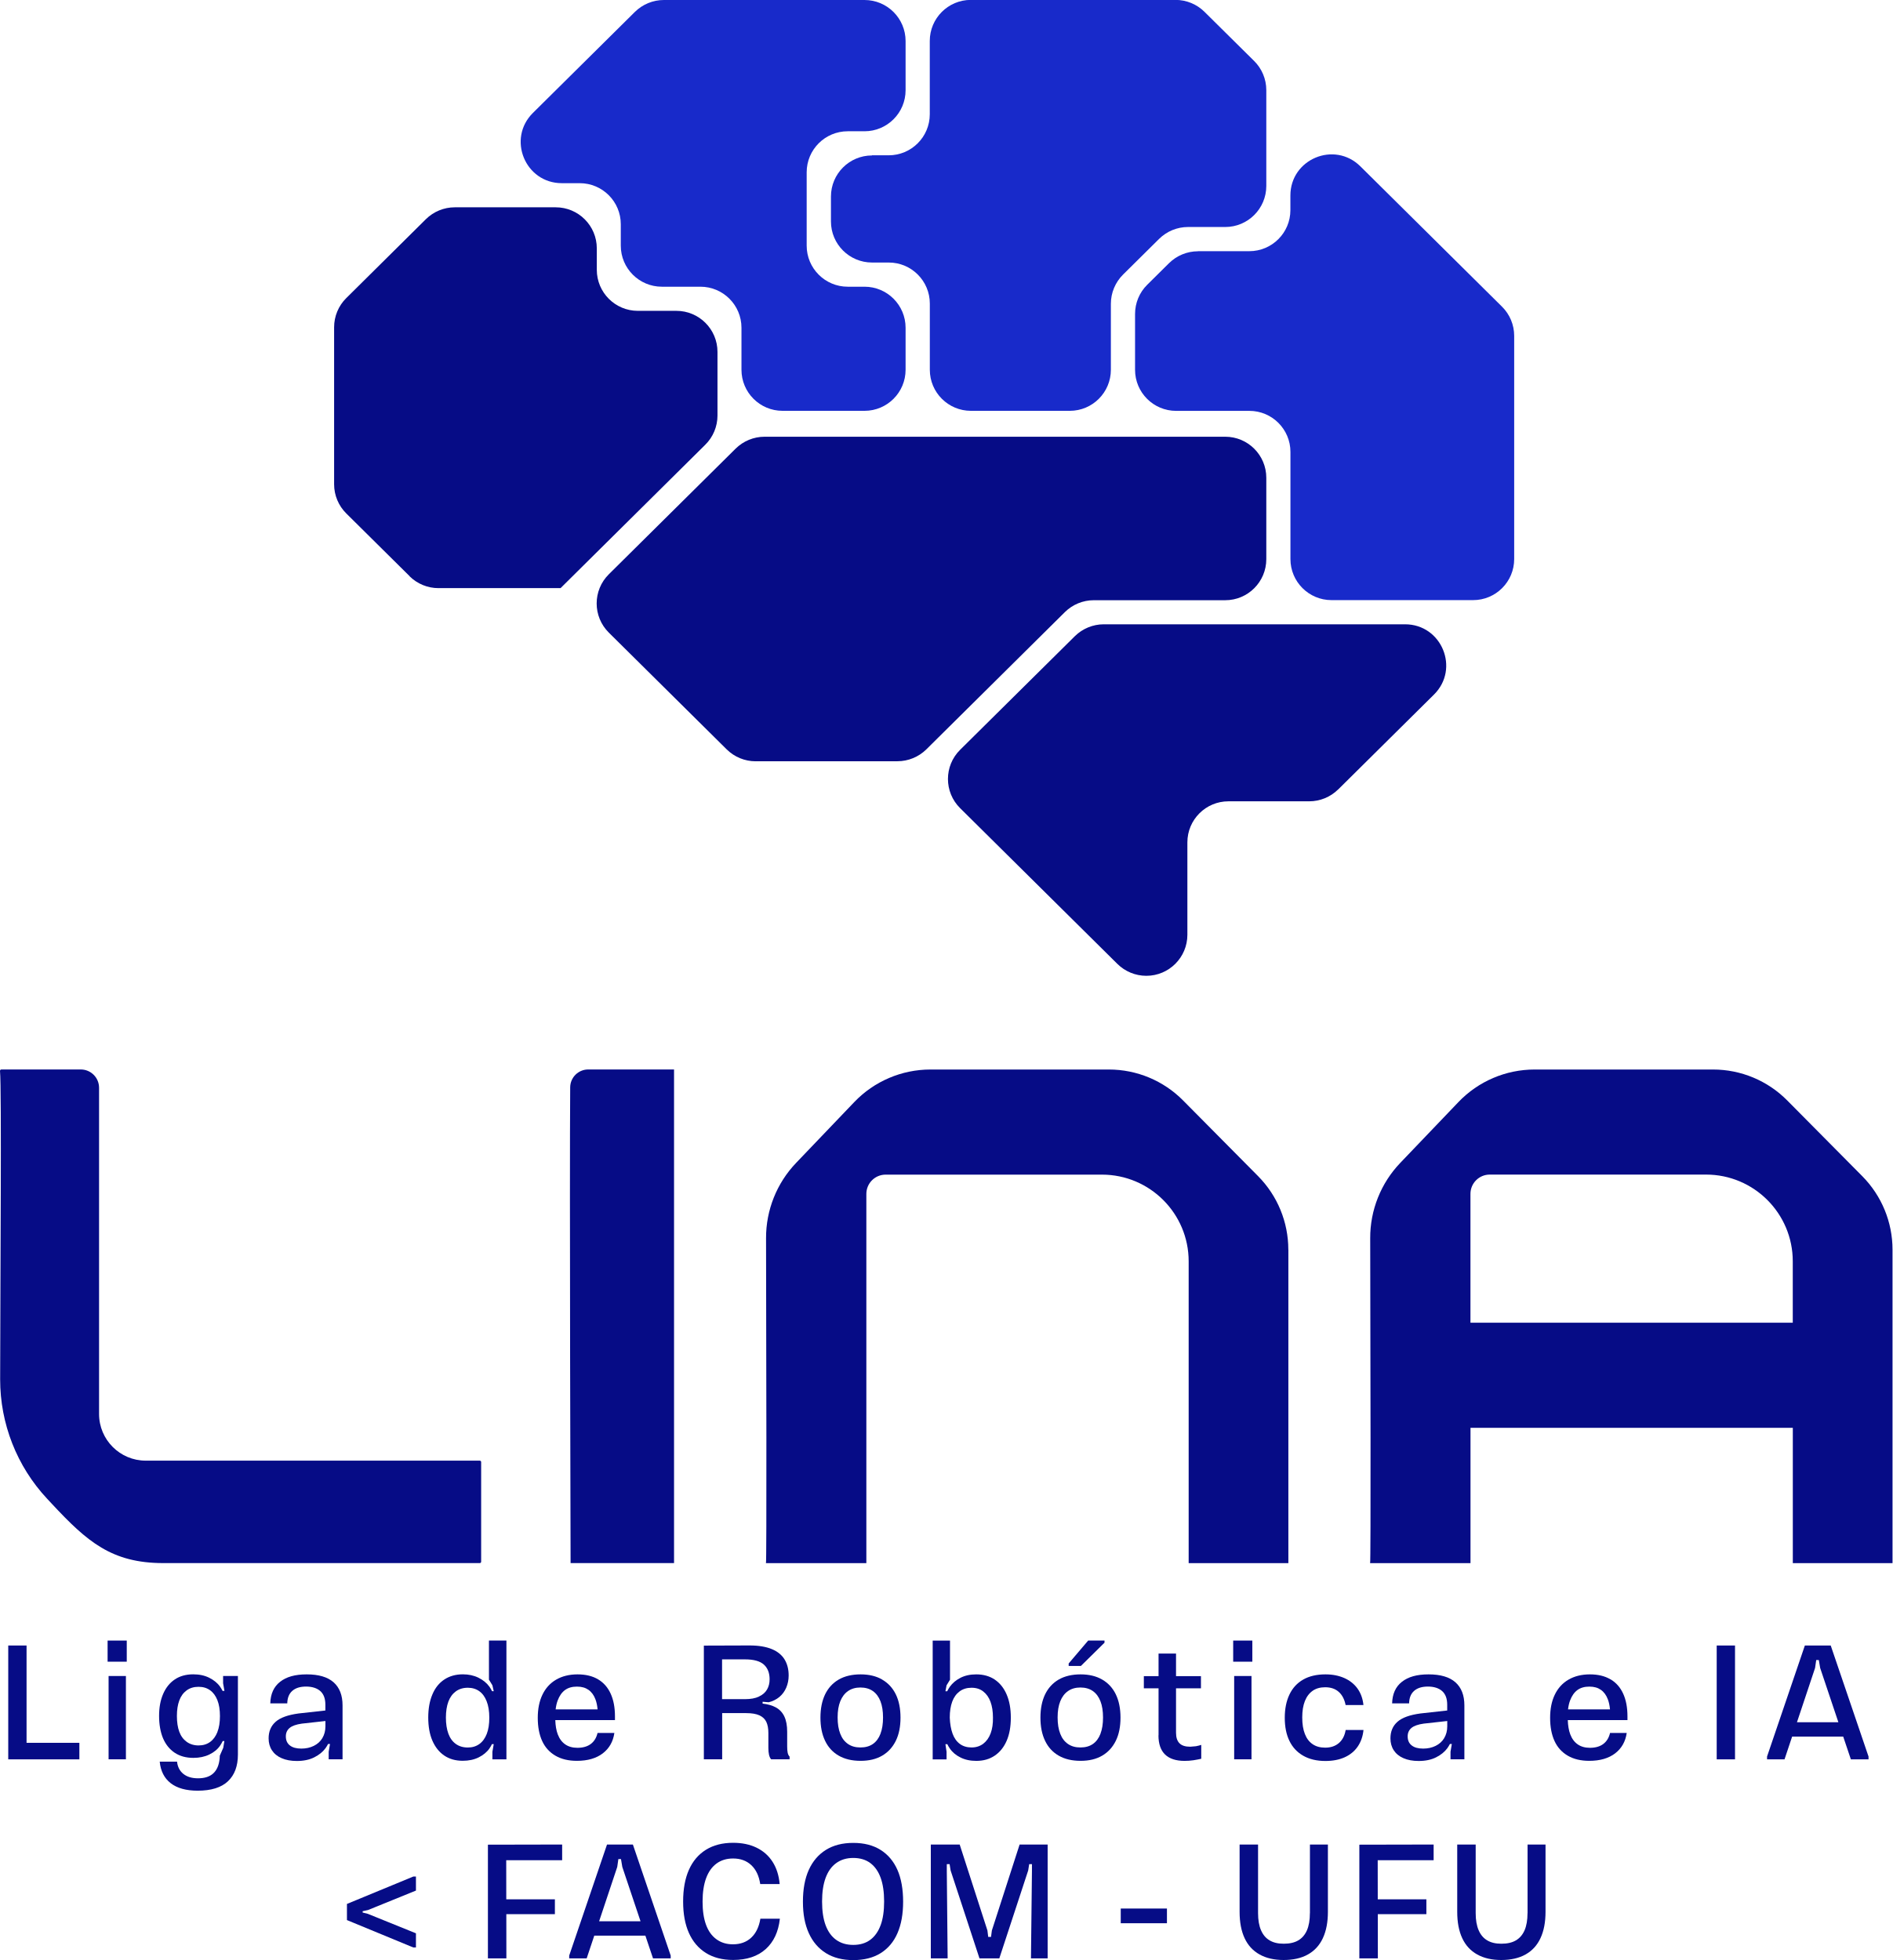
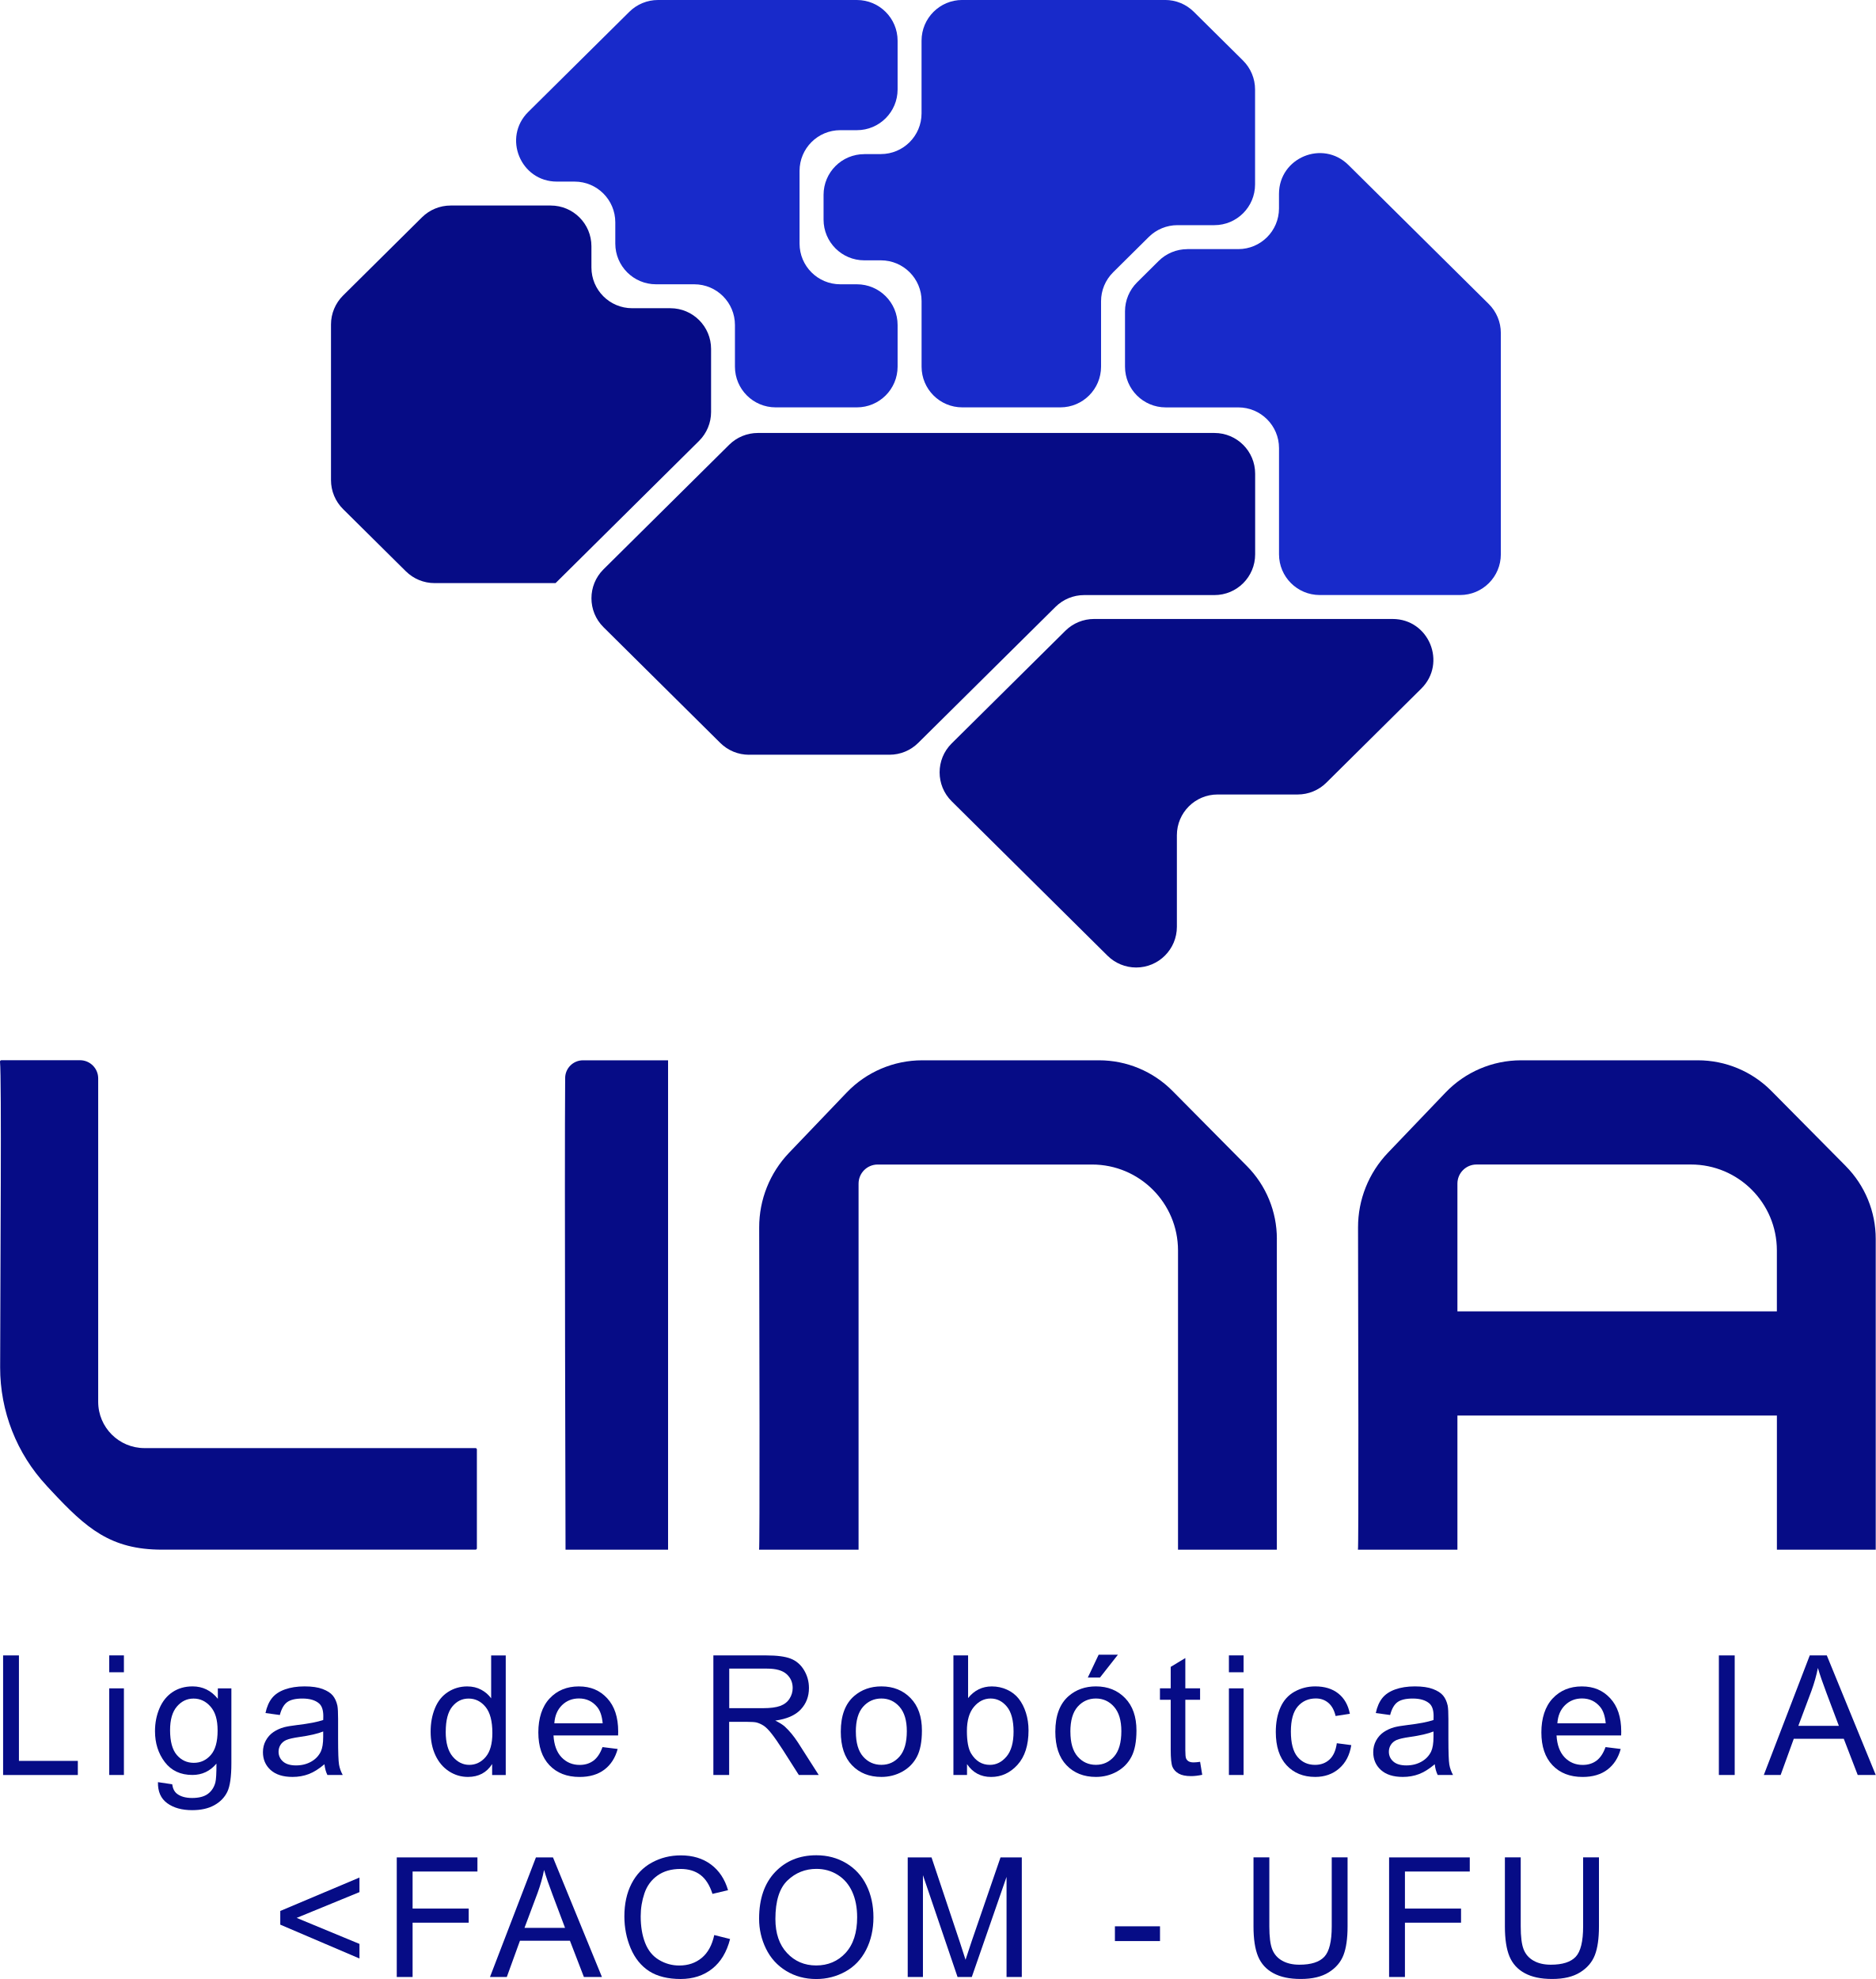
- <svg xmlns="http://www.w3.org/2000/svg" id="Camada_2" data-name="Camada 2" viewBox="0 0 383.41 397.18">
+ <svg xmlns="http://www.w3.org/2000/svg" id="Camada_2" data-name="Camada 2" viewBox="0 0 646.83 682.41">
  <defs>
    <style>
      .cls-1 {
        fill: #182aca;
      }

      .cls-2 {
        fill: #060c86;
      }
    </style>
  </defs>
  <g id="Camada_2-2" data-name="Camada 2">
+     <path class="cls-2" d="M16.08,512.33l1.63,1.75c12.05,12.93,20.45,20.28,38.13,20.28h108.14c.26,0,.47-.21.47-.47v-34.08c0-.26-.21-.47-.47-.47H49.82c-8.81,0-15.96-7.14-15.96-15.96v-111.52c0-3.46-2.81-6.27-6.27-6.27H.47c-.27,0-.49.23-.47.5.6,6.26.11,69.42.05,105.42-.02,15.14,5.7,29.72,16.02,40.79Z" />
+     <path class="cls-2" d="M194.89,371.71c-.25,30.23.13,162.66.13,162.66h35.36v-168.75h-29.34c-3.38,0-6.12,2.72-6.15,6.09Z" />
+     <path class="cls-2" d="M440.32,427.19c0-9.4-3.71-18.42-10.33-25.1l-25.65-25.9c-6.7-6.76-15.82-10.57-25.34-10.57h-60.99c-9.84,0-19.25,4.02-26.05,11.13l-19.85,20.75c-6.64,6.94-10.34,16.18-10.31,25.79.08,33.46.24,111.37-.04,111.09h34.31v-126.23c0-3.64,2.95-6.59,6.59-6.59h73.93c16.37,0,29.64,13.27,29.64,29.64v103.18h34.08v-107.18Z" />
+     <path class="cls-2" d="M636.5,402.09l-25.65-25.9c-6.7-6.76-15.82-10.57-25.34-10.57h-60.99c-9.84,0-19.25,4.02-26.05,11.13l-19.85,20.75c-6.64,6.94-10.34,16.18-10.31,25.79.08,33.46.24,111.37-.04,111.09h34.31v-46.26h110.17v46.26h34.08v-107.18c0-9.4-3.71-18.42-10.33-25.1ZM612.75,452.19h-110.17v-44.05c0-3.64,2.95-6.59,6.59-6.59h73.93c16.37,0,29.64,13.27,29.64,29.64v21Z" />
+     <path class="cls-1" d="M192.06,62.62h6.08c7.76,0,14.04,6.29,14.04,14.04v7.33c0,7.76,6.29,14.04,14.04,14.04h13.18c7.76,0,14.04,6.29,14.04,14.04v14.36c0,7.76,6.29,14.04,14.04,14.04h28.01c7.76,0,14.04-6.29,14.04-14.04v-14.36c0-7.76-6.29-14.04-14.04-14.04h-5.73c-7.76,0-14.04-6.29-14.04-14.04v-25.06c0-7.76,6.29-14.04,14.04-14.04h5.73c7.76,0,14.04-6.29,14.04-14.04V14.04c0-7.76-6.29-14.04-14.04-14.04h-68.59c-3.7,0-7.25,1.46-9.88,4.07l-34.86,34.53c-8.91,8.83-2.66,24.02,9.88,24.02Z" />
+     <path class="cls-1" d="M409.45,85.91c-3.7,0-7.26,1.46-9.89,4.07l-7.45,7.39c-2.66,2.64-4.16,6.23-4.16,9.97v19.1c0,7.76,6.29,14.04,14.04,14.04h25.03c7.76,0,14.04,6.29,14.04,14.04v36.62c0,7.76,6.29,14.04,14.04,14.04h48.41c7.76,0,14.04-6.29,14.04-14.04v-76.33c0-3.75-1.5-7.34-4.16-9.98l-48.41-47.95c-8.87-8.78-23.93-2.5-23.93,9.98v5c0,7.76-6.29,14.04-14.04,14.04h-17.58Z" />
+     <path class="cls-2" d="M457.39,269.88l32.72-32.42c8.91-8.83,2.66-24.02-9.88-24.02h-102.97c-3.7,0-7.25,1.46-9.88,4.07l-39.2,38.84c-5.55,5.49-5.55,14.46,0,19.95l53.74,53.25c2.63,2.61,6.18,4.07,9.88,4.07,7.76,0,14.04-6.29,14.04-14.04v-31.58c0-7.76,6.29-14.04,14.04-14.04h27.62c3.7,0,7.25-1.46,9.88-4.07Z" />
+     <path class="cls-2" d="M139.97,197c2.63,2.61,6.18,4.07,9.88,4.07h41.73l.6-.59,48.87-48.43c2.66-2.64,4.16-6.23,4.16-9.97v-21.76c0-7.76-6.29-14.04-14.04-14.04h-13.18c-7.76,0-14.04-6.29-14.04-14.04v-7.33c0-7.76-6.29-14.04-14.04-14.04h-34.51c-3.7,0-7.26,1.46-9.89,4.07l-27.21,26.97c-2.66,2.64-4.16,6.23-4.16,9.97v53.68c0,3.75,1.5,7.34,4.16,9.98l21.67,21.47Z" />
+     <path class="cls-2" d="M258.28,260.25h48.47c3.7,0,7.25-1.46,9.88-4.07l47.35-46.91c2.63-2.61,6.18-4.07,9.88-4.07h44.93c7.76,0,14.04-6.29,14.04-14.04v-27.82c0-7.76-6.29-14.04-14.04-14.04h-157.45c-3.7,0-7.26,1.46-9.89,4.07l-43.34,42.95c-5.54,5.49-5.54,14.46,0,19.95l40.28,39.92c2.63,2.61,6.18,4.07,9.89,4.07Z" />
+     <path class="cls-1" d="M298.04,53.15c-7.76,0-14.04,6.29-14.04,14.04v8.54c0,7.76,6.29,14.04,14.04,14.04h5.72c7.76,0,14.04,6.29,14.04,14.04v22.62c0,7.76,6.29,14.04,14.04,14.04h33.81c7.76,0,14.04-6.29,14.04-14.04v-22.55c0-3.75,1.5-7.34,4.16-9.98l12.31-12.2c2.63-2.6,6.18-4.06,9.88-4.06h12.72c7.76,0,14.04-6.29,14.04-14.04V30.85c0-3.75-1.5-7.34-4.16-9.98l-16.97-16.81c-2.63-2.61-6.18-4.07-9.88-4.07h-69.96c-7.76,0-14.04,6.29-14.04,14.04v25.06c0,7.76-6.29,14.04-14.04,14.04h-5.72Z" />
    <g>
-       <polygon class="cls-2" points="5.38 333.45 1.67 333.45 1.67 356.52 16.08 356.52 16.08 353.17 5.38 353.17 5.38 333.45" />
-       <rect class="cls-2" x="22" y="339.63" width="3.51" height="16.88" />
-       <rect class="cls-2" x="21.8" y="332.45" width="3.88" height="4.28" />
-       <path class="cls-2" d="M48.21,339.63h-3.01v1.47l.27,1.54h-.38c-.15-.3-.32-.59-.52-.87-.53-.74-1.27-1.33-2.19-1.79-.92-.46-2-.69-3.23-.69-1.47,0-2.72.35-3.74,1.04-1.03.69-1.81,1.67-2.36,2.94-.55,1.27-.82,2.75-.82,4.45s.27,3.27.8,4.53c.54,1.26,1.32,2.23,2.36,2.93,1.04.69,2.3,1.04,3.79,1.04,1.2,0,2.27-.22,3.21-.67.94-.45,1.67-1.04,2.19-1.79.21-.31.39-.63.54-.95h.34l-.23,1.37-.7,1.6c0,.16-.01.35-.03.57-.13,1.34-.56,2.34-1.29,3.01-.72.67-1.76,1-3.09,1-1.25,0-2.24-.3-2.98-.9-.74-.6-1.16-1.43-1.27-2.47h-3.51c.18,1.89.92,3.35,2.22,4.36,1.3,1.01,3.13,1.52,5.47,1.52,2.74,0,4.79-.64,6.13-1.91,1.35-1.27,2.02-3.08,2.02-5.42v-15.91ZM44.05,350.98c-.35.88-.84,1.55-1.49,2.02-.65.47-1.43.7-2.34.7s-1.74-.25-2.41-.74c-.67-.49-1.17-1.17-1.49-2.04-.32-.87-.48-1.93-.48-3.18s.16-2.27.48-3.14c.32-.87.81-1.55,1.47-2.04.66-.49,1.47-.74,2.42-.74s1.69.23,2.34.69c.65.46,1.14,1.13,1.49,2.01.35.88.52,1.96.52,3.23s-.17,2.35-.52,3.23Z" />
-       <path class="cls-2" d="M67.58,340.9c-1.21-1.07-3.03-1.6-5.43-1.6s-4.12.5-5.4,1.5c-1.28,1-1.94,2.46-1.99,4.38h3.44c.02-1.11.36-1.96,1.02-2.54.66-.58,1.59-.87,2.79-.87s2.21.31,2.89.92c.68.61,1.02,1.53,1.02,2.76v1.17l-5.42.6c-2.16.29-3.72.85-4.66,1.69-.95.84-1.42,1.96-1.42,3.36,0,.91.22,1.72.67,2.41.45.69,1.1,1.23,1.96,1.6.86.38,1.89.57,3.09.57,1.38,0,2.56-.25,3.53-.74.97-.49,1.73-1.1,2.27-1.84.21-.29.38-.58.53-.87h.39l-.27,1.57v1.54h2.81v-10.93c0-2.05-.61-3.61-1.82-4.68ZM65.31,352.22c-.41.68-.99,1.2-1.74,1.57-.75.37-1.59.55-2.52.55-1,0-1.78-.21-2.32-.64-.55-.42-.82-1.04-.82-1.84,0-.71.26-1.28.77-1.71.51-.42,1.34-.71,2.47-.87l4.78-.53v1.07c0,.91-.21,1.71-.62,2.39Z" />
-       <path class="cls-2" d="M99.16,354.31c.2-.28.36-.57.5-.87h.37l-.27,1.54v1.54h2.84v-24.07h-3.54v7.92l.7,1.14.27,1.2h-.34c-.15-.31-.33-.62-.54-.92-.55-.75-1.28-1.35-2.21-1.81-.93-.46-1.98-.69-3.16-.69-1.45,0-2.7.35-3.76,1.05s-1.87,1.71-2.42,3.03c-.56,1.31-.84,2.88-.84,4.68s.28,3.39.84,4.68c.56,1.29,1.35,2.3,2.39,3.01,1.04.71,2.29,1.07,3.76,1.07,1.23,0,2.3-.23,3.23-.69.92-.46,1.66-1.06,2.19-1.82ZM92.34,353.39c-.67-.48-1.17-1.17-1.5-2.07-.33-.9-.5-1.99-.5-3.26s.17-2.35.5-3.24c.33-.89.84-1.58,1.5-2.07.67-.49,1.48-.74,2.44-.74.89,0,1.66.23,2.31.69.65.46,1.15,1.14,1.5,2.04.36.9.54,2.01.54,3.33s-.17,2.42-.52,3.31c-.35.89-.85,1.57-1.5,2.04-.66.47-1.43.7-2.32.7-.96,0-1.77-.24-2.44-.72Z" />
-       <path class="cls-2" d="M124.44,351.17h-3.38c-.22.96-.67,1.7-1.35,2.22-.68.52-1.59.79-2.72.79-.98,0-1.81-.23-2.47-.69-.67-.46-1.18-1.14-1.52-2.04-.3-.79-.46-1.76-.5-2.89h12.09v-.74c0-1.81-.29-3.34-.87-4.61-.58-1.27-1.43-2.24-2.56-2.91-1.13-.67-2.51-1-4.16-1s-3.12.36-4.33,1.07c-1.22.71-2.14,1.73-2.77,3.04-.64,1.32-.95,2.89-.95,4.71s.3,3.39.89,4.68c.59,1.29,1.49,2.28,2.69,2.98s2.65,1.04,4.35,1.04c2.18,0,3.93-.51,5.25-1.52,1.31-1.01,2.09-2.39,2.34-4.13ZM112.99,344.57c.35-.92.84-1.62,1.47-2.09.64-.47,1.44-.7,2.42-.7s1.72.22,2.34.65,1.1,1.08,1.42,1.94c.22.58.36,1.26.43,2.02h-8.5c.08-.68.22-1.3.42-1.82Z" />
-       <path class="cls-2" d="M159.98,355.98c-.2-.2-.33-.47-.4-.8s-.1-.76-.1-1.27v-2.98c0-1.25-.19-2.28-.57-3.09s-.96-1.43-1.75-1.86c-.72-.39-1.61-.64-2.66-.76v-.37l1.24.1c.82-.2,1.54-.56,2.16-1.07.61-.51,1.08-1.15,1.4-1.91.32-.76.48-1.57.48-2.44,0-1.25-.27-2.33-.82-3.24-.55-.91-1.41-1.62-2.59-2.11-1.18-.49-2.69-.74-4.51-.74l-9.26.03v23.04h3.71v-9.36h4.85c1.14,0,2.03.15,2.69.45.66.3,1.12.74,1.4,1.32.28.58.42,1.34.42,2.27v2.98c0,.56.04,1.03.13,1.42.09.39.23.7.43.92h3.74v-.54ZM153.77,343.8c-.75.35-1.69.52-2.83.52h-4.65v-8.06h4.65c1.76,0,3.03.35,3.81,1.05.78.7,1.17,1.7,1.17,2.99,0,.78-.17,1.47-.52,2.07-.35.6-.89,1.08-1.64,1.42Z" />
-       <path class="cls-2" d="M178.73,340.35c-1.2-.7-2.66-1.05-4.38-1.05s-3.22.35-4.43,1.05-2.13,1.71-2.76,3.01c-.62,1.3-.94,2.87-.94,4.7s.31,3.39.94,4.7c.62,1.3,1.54,2.31,2.76,3.01,1.21.7,2.69,1.05,4.43,1.05s3.18-.35,4.38-1.05c1.2-.7,2.12-1.71,2.76-3.01.64-1.3.95-2.87.95-4.7s-.32-3.42-.95-4.71c-.63-1.29-1.55-2.29-2.76-2.99ZM178.38,351.35c-.35.9-.86,1.59-1.54,2.06-.68.47-1.52.7-2.52.7s-1.82-.23-2.51-.7c-.69-.47-1.22-1.15-1.57-2.06-.36-.9-.54-2.01-.54-3.33s.18-2.38.54-3.28c.36-.89.88-1.58,1.57-2.06.69-.48,1.53-.72,2.51-.72s1.84.24,2.52.72c.68.48,1.19,1.17,1.54,2.07.35.9.52,2,.52,3.29s-.17,2.39-.52,3.29Z" />
-       <path class="cls-2" d="M201.53,340.35c-1.05-.7-2.3-1.05-3.74-1.05-1.23,0-2.29.23-3.19.69-.9.46-1.62,1.06-2.16,1.81-.21.3-.39.6-.54.92h-.36l.23-1.2.7-1.14v-7.92h-3.51v24.07h2.81v-1.54l-.23-1.54h.39c.14.3.3.59.5.87.52.76,1.24,1.37,2.16,1.82.91.46,1.98.69,3.21.69,1.45,0,2.7-.36,3.74-1.07,1.05-.71,1.85-1.72,2.41-3.01.56-1.29.84-2.85.84-4.68s-.28-3.37-.84-4.68c-.56-1.31-1.36-2.32-2.41-3.03ZM200.7,351.25c-.33.9-.84,1.6-1.5,2.11-.67.5-1.46.75-2.37.75s-1.73-.24-2.37-.72c-.65-.48-1.14-1.17-1.47-2.07s-.52-1.99-.57-3.26c0-1.27.17-2.35.5-3.24.33-.89.83-1.58,1.49-2.07.66-.49,1.47-.74,2.42-.74s1.73.25,2.37.75c.65.5,1.14,1.2,1.47,2.09.33.89.5,1.96.5,3.21.02,1.23-.13,2.29-.47,3.19Z" />
-       <polygon class="cls-2" points="216.51 337.09 216.51 337.59 218.99 337.59 223.77 332.88 223.77 332.45 220.46 332.45 216.51 337.09" />
-       <path class="cls-2" d="M226.06,343.34c-.63-1.29-1.55-2.29-2.76-2.99s-2.66-1.05-4.38-1.05-3.22.35-4.43,1.05-2.13,1.71-2.76,3.01c-.62,1.3-.94,2.87-.94,4.7s.31,3.39.94,4.7c.62,1.3,1.54,2.31,2.76,3.01,1.21.7,2.69,1.05,4.43,1.05s3.18-.35,4.38-1.05c1.2-.7,2.12-1.71,2.76-3.01.64-1.3.95-2.87.95-4.7s-.32-3.42-.95-4.71ZM222.95,351.35c-.35.9-.86,1.59-1.54,2.06-.68.47-1.52.7-2.52.7s-1.82-.23-2.51-.7c-.69-.47-1.22-1.15-1.57-2.06-.36-.9-.54-2.01-.54-3.33s.18-2.38.54-3.28c.36-.89.88-1.58,1.57-2.06.69-.48,1.53-.72,2.51-.72s1.84.24,2.52.72c.68.48,1.19,1.17,1.54,2.07.35.9.52,2,.52,3.29s-.17,2.39-.52,3.29Z" />
-       <path class="cls-2" d="M234.7,351.64c0,1.74.45,3.04,1.34,3.9.89.86,2.21,1.29,3.95,1.29.62,0,1.23-.04,1.81-.13s1.1-.19,1.57-.3v-2.81c-.27.09-.62.18-1.07.27-.45.04-.84.08-1.17.1-.98,0-1.71-.23-2.17-.7-.47-.47-.7-1.18-.7-2.14v-8.99h5.05v-2.47h-5.05v-4.58h-3.54v4.58h-2.98v2.47h2.98v9.53Z" />
-       <rect class="cls-2" x="249.84" y="332.45" width="3.88" height="4.28" />
-       <rect class="cls-2" x="250.04" y="339.63" width="3.51" height="16.88" />
-       <path class="cls-2" d="M265.93,342.63c.69-.48,1.54-.72,2.54-.72,1.14,0,2.06.31,2.76.94.7.62,1.16,1.52,1.39,2.67h3.61c-.13-1.29-.53-2.4-1.19-3.33-.66-.92-1.55-1.64-2.67-2.14-1.13-.5-2.4-.75-3.83-.75-1.78,0-3.29.35-4.51,1.05-1.23.7-2.16,1.71-2.79,3.03s-.95,2.89-.95,4.71.31,3.39.94,4.68c.62,1.29,1.55,2.3,2.79,3.01,1.24.71,2.74,1.07,4.5,1.07,1.49,0,2.8-.25,3.91-.75,1.11-.5,1.99-1.23,2.64-2.17.65-.95,1.04-2.07,1.17-3.36h-3.61c-.2,1.16-.66,2.04-1.39,2.66-.72.61-1.64.92-2.76.92-1,0-1.85-.23-2.54-.7-.69-.47-1.22-1.15-1.57-2.06-.36-.9-.54-2.02-.54-3.36s.18-2.42.54-3.33c.36-.9.88-1.59,1.57-2.07Z" />
-       <path class="cls-2" d="M294.86,340.9c-1.21-1.07-3.03-1.6-5.43-1.6s-4.12.5-5.4,1.5c-1.28,1-1.94,2.46-1.99,4.38h3.44c.02-1.11.36-1.96,1.02-2.54.66-.58,1.59-.87,2.79-.87s2.21.31,2.89.92c.68.61,1.02,1.53,1.02,2.76v1.17l-5.42.6c-2.16.29-3.72.85-4.66,1.69-.95.84-1.42,1.96-1.42,3.36,0,.91.22,1.72.67,2.41.45.69,1.1,1.23,1.96,1.6.86.38,1.89.57,3.09.57,1.38,0,2.56-.25,3.53-.74.97-.49,1.73-1.1,2.27-1.84.21-.29.38-.58.53-.87h.39l-.27,1.57v1.54h2.81v-10.93c0-2.05-.61-3.61-1.82-4.68ZM292.59,352.22c-.41.68-.99,1.2-1.74,1.57-.75.37-1.59.55-2.52.55-1,0-1.78-.21-2.32-.64-.55-.42-.82-1.04-.82-1.84,0-.71.26-1.28.77-1.71.51-.42,1.34-.71,2.47-.87l4.78-.53v1.07c0,.91-.21,1.71-.62,2.39Z" />
-       <path class="cls-2" d="M326.26,340.3c-1.13-.67-2.51-1-4.16-1s-3.12.36-4.33,1.07c-1.22.71-2.14,1.73-2.77,3.04-.64,1.32-.95,2.89-.95,4.71s.3,3.39.89,4.68c.59,1.29,1.49,2.28,2.69,2.98s2.65,1.04,4.35,1.04c2.18,0,3.93-.51,5.25-1.52,1.31-1.01,2.09-2.39,2.34-4.13h-3.38c-.22.96-.67,1.7-1.35,2.22-.68.52-1.59.79-2.72.79-.98,0-1.81-.23-2.47-.69-.67-.46-1.18-1.14-1.52-2.04-.3-.79-.46-1.76-.5-2.89h12.09v-.74c0-1.81-.29-3.34-.87-4.61-.58-1.27-1.43-2.24-2.56-2.91ZM318.1,344.57c.35-.92.84-1.62,1.47-2.09.64-.47,1.44-.7,2.42-.7s1.72.22,2.34.65,1.1,1.08,1.42,1.94c.22.58.36,1.26.43,2.02h-8.5c.08-.68.22-1.3.42-1.82Z" />
-       <rect class="cls-2" x="347.8" y="333.45" width="3.71" height="23.07" />
-       <path class="cls-2" d="M365.66,333.45l-7.66,22.5v.57h3.54l1.54-4.61h10.35l1.55,4.61h3.58v-.57l-7.66-22.5h-5.25ZM364.06,349l3.67-11,.23-1.6h.53l.27,1.6,3.69,11h-8.4Z" />
-       <polygon class="cls-2" points="70.29 385.82 70.29 389.09 83.73 394.64 84.27 394.64 84.27 391.77 74.51 387.82 73.47 387.56 73.47 387.29 74.57 387.05 84.27 383.11 84.27 380.27 83.73 380.27 70.29 385.82" />
-       <polygon class="cls-2" points="98.85 396.85 102.59 396.85 102.58 387.89 112.42 387.89 112.42 384.88 102.57 384.88 102.56 376.96 113.89 376.96 113.89 373.78 98.85 373.81 98.85 396.85" />
-       <path class="cls-2" d="M122.98,373.78l-7.66,22.5v.57h3.54l1.54-4.61h10.35l1.55,4.61h3.58v-.57l-7.66-22.5h-5.25ZM121.38,389.33l3.67-11,.23-1.6h.53l.27,1.6,3.69,11h-8.4Z" />
-       <path class="cls-2" d="M152.2,392.65c-.96.9-2.2,1.35-3.71,1.35-1.29,0-2.41-.34-3.34-1.02-.94-.68-1.64-1.66-2.11-2.94-.47-1.28-.7-2.85-.7-4.7s.24-3.45.72-4.75c.48-1.29,1.18-2.28,2.11-2.96.92-.68,2.04-1.02,3.36-1.02,1.49,0,2.72.45,3.68,1.35.96.9,1.56,2.18,1.81,3.83h3.94c-.16-1.76-.64-3.26-1.44-4.51-.8-1.25-1.88-2.2-3.24-2.86-1.36-.66-2.94-.99-4.75-.99-2.16,0-4,.47-5.52,1.42-1.52.95-2.66,2.3-3.44,4.06-.78,1.76-1.17,3.9-1.17,6.42s.39,4.62,1.17,6.37c.78,1.75,1.93,3.1,3.44,4.05,1.52.95,3.35,1.42,5.52,1.42,2.76,0,4.96-.73,6.59-2.19,1.63-1.46,2.59-3.52,2.88-6.17h-3.95c-.27,1.65-.88,2.93-1.84,3.83Z" />
-       <path class="cls-2" d="M178.4,374.87c-1.5-.95-3.35-1.42-5.53-1.42s-4.03.47-5.55,1.42c-1.52.95-2.67,2.3-3.46,4.05-.79,1.75-1.19,3.89-1.19,6.44s.4,4.62,1.19,6.37c.79,1.75,1.94,3.1,3.46,4.05,1.52.95,3.37,1.42,5.55,1.42s4.06-.47,5.57-1.42c1.5-.95,2.64-2.3,3.39-4.05.76-1.75,1.14-3.87,1.14-6.37s-.38-4.69-1.15-6.44c-.77-1.75-1.91-3.1-3.41-4.05ZM178.42,390.1c-.47,1.29-1.17,2.29-2.09,2.98-.93.69-2.08,1.04-3.46,1.04s-2.51-.34-3.46-1.02-1.66-1.67-2.14-2.96c-.48-1.29-.72-2.9-.72-4.81s.24-3.49.72-4.8c.48-1.3,1.19-2.3,2.14-2.99.95-.69,2.1-1.04,3.46-1.04s2.54.35,3.46,1.04c.92.69,1.62,1.69,2.09,2.99.47,1.3.7,2.9.7,4.8s-.23,3.49-.7,4.78Z" />
-       <polygon class="cls-2" points="200.95 391.2 200.78 392.5 200.21 392.5 200.05 391.2 194.43 373.78 188.58 373.78 188.58 396.85 191.99 396.85 191.82 379.13 191.82 377.76 192.39 377.76 192.59 379.03 198.44 396.85 202.46 396.85 208.31 379.03 208.51 377.76 209.07 377.76 209.07 379.13 208.87 396.85 212.25 396.85 212.25 373.78 206.57 373.78 200.95 391.2" />
-       <rect class="cls-2" x="227.06" y="386.75" width="9.36" height="2.98" />
-       <path class="cls-2" d="M265.38,387.69c0,1.4-.2,2.56-.6,3.48-.4.91-.99,1.59-1.76,2.04-.77.45-1.74.67-2.93.67s-2.09-.22-2.86-.67c-.77-.45-1.35-1.13-1.75-2.06-.4-.92-.6-2.08-.6-3.46v-13.91h-3.74v13.64c0,2.12.34,3.9,1.02,5.35.68,1.45,1.69,2.55,3.03,3.29,1.34.75,2.96,1.12,4.88,1.12s3.58-.37,4.91-1.12c1.34-.75,2.35-1.85,3.03-3.31.68-1.46,1.02-3.24,1.02-5.33v-13.64h-3.64v13.91Z" />
-       <polygon class="cls-2" points="275.4 396.85 279.15 396.85 279.14 387.89 288.98 387.89 288.98 384.88 279.13 384.88 279.12 376.96 290.45 376.96 290.45 373.78 275.4 373.81 275.4 396.85" />
-       <path class="cls-2" d="M309.47,387.69c0,1.4-.2,2.56-.6,3.48-.4.91-.99,1.59-1.76,2.04-.77.45-1.74.67-2.93.67s-2.09-.22-2.86-.67c-.77-.45-1.35-1.13-1.75-2.06-.4-.92-.6-2.08-.6-3.46v-13.91h-3.74v13.64c0,2.12.34,3.9,1.02,5.35.68,1.45,1.69,2.55,3.03,3.29,1.34.75,2.96,1.12,4.88,1.12s3.58-.37,4.91-1.12c1.34-.75,2.35-1.85,3.03-3.31.68-1.46,1.02-3.24,1.02-5.33v-13.64h-3.64v13.91Z" />
-       <path class="cls-2" d="M9.53,303.69l.97,1.04c7.15,7.67,12.12,12.02,22.6,12.02h64.1c.15,0,.28-.12.28-.28v-20.2c0-.15-.12-.28-.28-.28H29.53c-5.22,0-9.46-4.23-9.46-9.46v-66.1c0-2.05-1.66-3.71-3.71-3.71H.28c-.16,0-.29.14-.28.3.35,3.71.06,41.15.03,62.49-.01,8.97,3.38,17.62,9.5,24.18Z" />
-       <path class="cls-2" d="M115.52,220.33c-.15,17.92.08,96.42.08,96.42h20.96v-100.03h-17.39c-2,0-3.63,1.61-3.65,3.61Z" />
-       <path class="cls-2" d="M261.01,253.22c0-5.57-2.2-10.92-6.12-14.88l-15.21-15.35c-3.97-4.01-9.38-6.26-15.02-6.26h-36.15c-5.83,0-11.41,2.38-15.44,6.6l-11.76,12.3c-3.94,4.11-6.13,9.59-6.11,15.28.05,19.83.14,66.02-.02,65.85h20.34v-74.82c0-2.16,1.75-3.91,3.91-3.91h43.82c9.7,0,17.57,7.87,17.57,17.57v61.16h20.2v-63.53Z" />
-       <path class="cls-2" d="M377.29,238.34l-15.21-15.35c-3.97-4.01-9.38-6.26-15.02-6.26h-36.15c-5.83,0-11.41,2.38-15.44,6.6l-11.76,12.3c-3.94,4.11-6.13,9.59-6.11,15.28.05,19.83.14,66.02-.02,65.85h20.34v-27.42h65.3v27.42h20.2v-63.53c0-5.57-2.2-10.92-6.12-14.88ZM363.21,268.04h-65.3v-26.11c0-2.16,1.75-3.91,3.91-3.91h43.82c9.7,0,17.57,7.87,17.57,17.57v12.45Z" />
-       <path class="cls-1" d="M113.85,37.12h3.6c4.6,0,8.32,3.73,8.32,8.32v4.34c0,4.6,3.73,8.32,8.32,8.32h7.81c4.6,0,8.32,3.73,8.32,8.32v8.51c0,4.6,3.73,8.32,8.32,8.32h16.61c4.6,0,8.32-3.73,8.32-8.32v-8.51c0-4.6-3.73-8.32-8.32-8.32h-3.4c-4.6,0-8.32-3.73-8.32-8.32v-14.86c0-4.6,3.73-8.32,8.32-8.32h3.4c4.6,0,8.32-3.73,8.32-8.32v-9.96c0-4.6-3.73-8.32-8.32-8.32h-40.66c-2.19,0-4.3.87-5.86,2.41l-20.66,20.47c-5.28,5.23-1.58,14.24,5.86,14.24Z" />
-       <path class="cls-1" d="M242.7,50.92c-2.2,0-4.3.87-5.86,2.41l-4.42,4.38c-1.58,1.56-2.46,3.69-2.46,5.91v11.32c0,4.6,3.73,8.32,8.32,8.32h14.84c4.6,0,8.32,3.73,8.32,8.32v21.71c0,4.6,3.73,8.32,8.32,8.32h28.69c4.6,0,8.32-3.73,8.32-8.32v-45.24c0-2.22-.89-4.35-2.47-5.91l-28.69-28.43c-5.26-5.21-14.18-1.48-14.18,5.91v2.96c0,4.6-3.73,8.32-8.32,8.32h-10.42Z" />
-       <path class="cls-2" d="M271.12,159.97l19.4-19.22c5.28-5.23,1.58-14.24-5.86-14.24h-61.04c-2.19,0-4.3.87-5.86,2.41l-23.24,23.02c-3.29,3.26-3.29,8.57,0,11.83l31.86,31.56c1.56,1.54,3.66,2.41,5.86,2.41,4.6,0,8.32-3.73,8.32-8.32v-18.72c0-4.6,3.73-8.32,8.32-8.32h16.37c2.19,0,4.3-.87,5.86-2.41Z" />
-       <path class="cls-2" d="M82.97,116.77c1.56,1.54,3.66,2.41,5.86,2.41h24.74l.35-.35,28.97-28.71c1.58-1.56,2.47-3.69,2.47-5.91v-12.9c0-4.6-3.73-8.32-8.32-8.32h-7.81c-4.6,0-8.32-3.73-8.32-8.32v-4.34c0-4.6-3.73-8.32-8.32-8.32h-20.45c-2.2,0-4.3.87-5.86,2.41l-16.13,15.99c-1.58,1.56-2.46,3.69-2.46,5.91v31.82c0,2.22.89,4.35,2.47,5.91l12.84,12.72Z" />
-       <path class="cls-2" d="M153.09,154.26h28.73c2.19,0,4.3-.87,5.86-2.41l28.06-27.81c1.56-1.54,3.66-2.41,5.86-2.41h26.63c4.6,0,8.32-3.73,8.32-8.32v-16.49c0-4.6-3.73-8.32-8.32-8.32h-93.33c-2.19,0-4.3.87-5.86,2.41l-25.69,25.46c-3.29,3.26-3.29,8.57,0,11.83l23.88,23.66c1.56,1.54,3.66,2.41,5.86,2.41Z" />
-       <path class="cls-1" d="M176.67,31.5c-4.6,0-8.32,3.73-8.32,8.32v5.06c0,4.6,3.73,8.32,8.32,8.32h3.39c4.6,0,8.32,3.73,8.32,8.32v13.41c0,4.6,3.73,8.32,8.32,8.32h20.04c4.6,0,8.32-3.73,8.32-8.32v-13.37c0-2.22.89-4.35,2.47-5.92l7.3-7.23c1.56-1.54,3.66-2.41,5.86-2.41h7.54c4.6,0,8.32-3.73,8.32-8.32v-19.42c0-2.22-.89-4.35-2.47-5.91l-10.06-9.96c-1.56-1.54-3.66-2.41-5.86-2.41h-41.47c-4.6,0-8.32,3.73-8.32,8.32v14.85c0,4.6-3.73,8.32-8.32,8.32h-3.39Z" />
+       <path class="cls-2" d="M1.07,612.06v-41.23h5.46v36.37h20.31v4.87H1.07Z" />
+       <path class="cls-2" d="M37.67,576.64v-5.82h5.06v5.82h-5.06ZM37.67,612.06v-29.87h5.06v29.87h-5.06Z" />
+       <path class="cls-2" d="M54.46,614.53l4.92.73c.21,1.52.78,2.63,1.72,3.32,1.26.94,2.97,1.41,5.15,1.41,2.34,0,4.15-.47,5.43-1.41,1.27-.94,2.14-2.25,2.59-3.94.26-1.03.38-3.2.37-6.5-2.21,2.61-4.97,3.91-8.27,3.91-4.11,0-7.28-1.48-9.54-4.44-2.25-2.96-3.38-6.52-3.38-10.66,0-2.85.52-5.48,1.55-7.89,1.03-2.41,2.53-4.27,4.49-5.58,1.96-1.31,4.26-1.97,6.91-1.97,3.52,0,6.43,1.43,8.72,4.28v-3.6h4.67v25.82c0,4.65-.47,7.95-1.42,9.89-.95,1.94-2.45,3.47-4.5,4.6s-4.58,1.69-7.58,1.69c-3.56,0-6.44-.8-8.64-2.41-2.19-1.6-3.25-4.02-3.18-7.24ZM58.65,596.59c0,3.92.78,6.78,2.33,8.58,1.56,1.8,3.51,2.7,5.85,2.7s4.28-.9,5.85-2.69c1.58-1.79,2.36-4.6,2.36-8.42s-.81-6.41-2.43-8.27c-1.62-1.86-3.58-2.78-5.86-2.78s-4.16.91-5.74,2.74-2.36,4.54-2.36,8.14Z" />
+       <path class="cls-2" d="M111.87,608.37c-1.88,1.59-3.68,2.72-5.41,3.38-1.73.66-3.6.98-5.58.98-3.28,0-5.8-.8-7.57-2.4-1.76-1.6-2.64-3.65-2.64-6.15,0-1.46.33-2.8,1-4.01.67-1.21,1.54-2.18,2.62-2.91,1.08-.73,2.29-1.28,3.64-1.66.99-.26,2.49-.52,4.5-.76,4.09-.49,7.1-1.07,9.03-1.74.02-.69.03-1.13.03-1.32,0-2.06-.48-3.52-1.43-4.36-1.29-1.14-3.22-1.72-5.77-1.72-2.38,0-4.14.42-5.27,1.25-1.13.83-1.97,2.31-2.52,4.43l-4.95-.68c.45-2.12,1.19-3.83,2.22-5.13,1.03-1.3,2.52-2.31,4.47-3.01,1.95-.7,4.21-1.05,6.78-1.05s4.62.3,6.22.9c1.59.6,2.77,1.35,3.52,2.26.75.91,1.27,2.06,1.58,3.45.17.86.25,2.42.25,4.67v6.75c0,4.71.11,7.68.32,8.93.22,1.25.64,2.44,1.28,3.59h-5.29c-.52-1.05-.86-2.28-1.01-3.68ZM111.45,597.06c-1.84.75-4.59,1.39-8.27,1.91-2.08.3-3.55.64-4.42,1.01-.86.38-1.53.92-2,1.65-.47.72-.7,1.52-.7,2.4,0,1.35.51,2.48,1.53,3.38s2.52,1.35,4.49,1.35,3.68-.43,5.2-1.28c1.52-.85,2.63-2.02,3.35-3.5.54-1.14.82-2.83.82-5.06v-1.86Z" />
+       <path class="cls-2" d="M169.71,612.06v-3.77c-1.89,2.96-4.68,4.44-8.35,4.44-2.38,0-4.57-.66-6.57-1.97-2-1.31-3.54-3.15-4.64-5.5-1.1-2.35-1.65-5.06-1.65-8.11s.5-5.69,1.49-8.11c.99-2.43,2.48-4.29,4.47-5.58,1.99-1.29,4.21-1.94,6.67-1.94,1.8,0,3.4.38,4.81,1.14,1.41.76,2.55,1.75,3.43,2.97v-14.79h5.03v41.23h-4.7ZM153.7,597.15c0,3.83.81,6.68,2.42,8.58,1.61,1.89,3.52,2.84,5.71,2.84s4.09-.9,5.64-2.71c1.55-1.81,2.32-4.57,2.32-8.28,0-4.09-.79-7.09-2.36-9s-3.52-2.87-5.82-2.87-4.13.92-5.64,2.76c-1.51,1.84-2.26,4.74-2.26,8.69Z" />
+       <path class="cls-2" d="M207.77,602.44l5.23.65c-.83,3.06-2.35,5.43-4.58,7.12-2.23,1.69-5.08,2.53-8.55,2.53-4.37,0-7.83-1.35-10.39-4.04-2.56-2.69-3.84-6.46-3.84-11.32s1.29-8.93,3.88-11.7c2.59-2.77,5.94-4.16,10.07-4.16s7.26,1.36,9.79,4.08c2.53,2.72,3.8,6.54,3.8,11.48,0,.3,0,.75-.03,1.35h-22.28c.19,3.28,1.12,5.79,2.78,7.54,1.67,1.74,3.75,2.62,6.24,2.62,1.86,0,3.44-.49,4.75-1.46,1.31-.97,2.35-2.53,3.12-4.67ZM191.15,594.25h16.68c-.23-2.51-.86-4.4-1.91-5.65-1.61-1.95-3.7-2.93-6.27-2.93-2.33,0-4.28.78-5.86,2.33-1.58,1.56-2.46,3.64-2.63,6.24Z" />
+       <path class="cls-2" d="M246,612.06v-41.23h18.28c3.68,0,6.47.37,8.38,1.11,1.91.74,3.44,2.05,4.58,3.92,1.14,1.88,1.72,3.95,1.72,6.22,0,2.93-.95,5.39-2.84,7.4-1.89,2.01-4.82,3.28-8.78,3.83,1.44.69,2.54,1.38,3.29,2.05,1.59,1.46,3.1,3.29,4.53,5.48l7.17,11.22h-6.86l-5.46-8.58c-1.59-2.48-2.91-4.37-3.94-5.68-1.03-1.31-1.95-2.23-2.77-2.76-.82-.52-1.65-.89-2.49-1.1-.62-.13-1.63-.2-3.04-.2h-6.33v18.31h-5.46ZM251.46,589.02h11.73c2.49,0,4.44-.26,5.85-.77,1.41-.52,2.48-1.34,3.21-2.48.73-1.13,1.1-2.37,1.1-3.7,0-1.95-.71-3.55-2.12-4.81-1.42-1.26-3.65-1.88-6.71-1.88h-13.05v13.64Z" />
+       <path class="cls-2" d="M289.94,597.12c0-5.53,1.54-9.63,4.61-12.29,2.57-2.21,5.7-3.32,9.39-3.32,4.11,0,7.46,1.35,10.07,4.04,2.61,2.69,3.91,6.41,3.91,11.15,0,3.84-.58,6.87-1.73,9.07-1.15,2.2-2.83,3.91-5.03,5.13-2.2,1.22-4.61,1.83-7.21,1.83-4.18,0-7.56-1.34-10.14-4.02-2.58-2.68-3.87-6.54-3.87-11.59ZM295.14,597.12c0,3.83.83,6.69,2.5,8.59,1.67,1.9,3.77,2.85,6.3,2.85s4.6-.96,6.27-2.87c1.67-1.91,2.5-4.83,2.5-8.75,0-3.69-.84-6.49-2.52-8.4-1.68-1.9-3.76-2.85-6.26-2.85s-4.63.95-6.3,2.84c-1.67,1.89-2.5,4.75-2.5,8.58Z" />
+       <path class="cls-2" d="M333.48,612.06h-4.7v-41.23h5.06v14.71c2.14-2.68,4.87-4.02,8.18-4.02,1.84,0,3.58.37,5.22,1.11,1.64.74,2.99,1.78,4.05,3.12,1.06,1.34,1.89,2.96,2.49,4.85.6,1.89.9,3.92.9,6.08,0,5.12-1.27,9.08-3.8,11.87-2.53,2.79-5.57,4.19-9.11,4.19s-6.29-1.47-8.3-4.42v3.74ZM333.43,596.9c0,3.58.49,6.17,1.46,7.76,1.59,2.61,3.75,3.91,6.47,3.91,2.21,0,4.12-.96,5.74-2.88,1.61-1.92,2.42-4.79,2.42-8.59s-.77-6.78-2.32-8.63c-1.55-1.86-3.42-2.78-5.61-2.78s-4.13.96-5.74,2.88c-1.61,1.92-2.42,4.7-2.42,8.34Z" />
+       <path class="cls-2" d="M363.92,597.12c0-5.53,1.54-9.63,4.61-12.29,2.57-2.21,5.7-3.32,9.39-3.32,4.11,0,7.46,1.35,10.07,4.04,2.61,2.69,3.91,6.41,3.91,11.15,0,3.84-.58,6.87-1.73,9.07-1.15,2.2-2.83,3.91-5.03,5.13-2.2,1.22-4.61,1.83-7.21,1.83-4.18,0-7.56-1.34-10.14-4.02-2.58-2.68-3.87-6.54-3.87-11.59ZM369.12,597.12c0,3.83.83,6.69,2.5,8.59,1.67,1.9,3.77,2.85,6.3,2.85s4.6-.96,6.27-2.87c1.67-1.91,2.5-4.83,2.5-8.75,0-3.69-.84-6.49-2.52-8.4-1.68-1.9-3.76-2.85-6.26-2.85s-4.63.95-6.3,2.84c-1.67,1.89-2.5,4.75-2.5,8.58ZM375.12,578.47l3.74-7.88h6.64l-6.19,7.88h-4.19Z" />
+       <path class="cls-2" d="M413.85,607.53l.73,4.47c-1.43.3-2.7.45-3.83.45-1.84,0-3.26-.29-4.28-.87s-1.73-1.35-2.14-2.29c-.41-.95-.62-2.94-.62-5.98v-17.19h-3.71v-3.94h3.71v-7.4l5.04-3.04v10.44h5.09v3.94h-5.09v17.47c0,1.44.09,2.37.27,2.78.18.41.47.74.87.98.4.24.98.37,1.73.37.56,0,1.3-.07,2.22-.2Z" />
+       <path class="cls-2" d="M423.78,576.64v-5.82h5.06v5.82h-5.06ZM423.78,612.06v-29.87h5.06v29.87h-5.06Z" />
+       <path class="cls-2" d="M461,601.11l4.98.65c-.54,3.43-1.94,6.12-4.18,8.06-2.24,1.94-4.99,2.91-8.26,2.91-4.09,0-7.37-1.34-9.86-4.01-2.48-2.67-3.73-6.5-3.73-11.49,0-3.22.53-6.05,1.6-8.47,1.07-2.42,2.7-4.23,4.88-5.44,2.18-1.21,4.56-1.81,7.13-1.81,3.24,0,5.9.82,7.96,2.46,2.06,1.64,3.38,3.97,3.97,6.99l-4.92.76c-.47-2.01-1.3-3.52-2.49-4.53-1.19-1.01-2.63-1.52-4.32-1.52-2.55,0-4.62.91-6.22,2.74-1.59,1.83-2.39,4.72-2.39,8.68s.77,6.93,2.31,8.75c1.54,1.82,3.54,2.73,6.02,2.73,1.99,0,3.65-.61,4.98-1.83,1.33-1.22,2.18-3.09,2.53-5.63Z" />
+       <path class="cls-2" d="M494.75,608.37c-1.88,1.59-3.68,2.72-5.41,3.38-1.73.66-3.6.98-5.58.98-3.28,0-5.8-.8-7.57-2.4-1.76-1.6-2.64-3.65-2.64-6.15,0-1.46.33-2.8,1-4.01.67-1.21,1.54-2.18,2.62-2.91,1.08-.73,2.29-1.28,3.64-1.66.99-.26,2.49-.52,4.5-.76,4.09-.49,7.1-1.07,9.03-1.74.02-.69.03-1.13.03-1.32,0-2.06-.48-3.52-1.43-4.36-1.29-1.14-3.22-1.72-5.77-1.72-2.38,0-4.14.42-5.27,1.25-1.13.83-1.97,2.31-2.52,4.43l-4.95-.68c.45-2.12,1.19-3.83,2.22-5.13,1.03-1.3,2.52-2.31,4.47-3.01,1.95-.7,4.21-1.05,6.78-1.05s4.62.3,6.22.9c1.59.6,2.77,1.35,3.52,2.26.75.91,1.27,2.06,1.58,3.45.17.86.25,2.42.25,4.67v6.75c0,4.71.11,7.68.32,8.93.22,1.25.64,2.44,1.28,3.59h-5.29c-.52-1.05-.86-2.28-1.01-3.68ZM494.33,597.06c-1.84.75-4.59,1.39-8.27,1.91-2.08.3-3.55.64-4.42,1.01-.86.38-1.53.92-2,1.65-.47.72-.7,1.52-.7,2.4,0,1.35.51,2.48,1.53,3.38s2.52,1.35,4.49,1.35,3.68-.43,5.2-1.28c1.52-.85,2.63-2.02,3.35-3.5.54-1.14.82-2.83.82-5.06v-1.86Z" />
+       <path class="cls-2" d="M553.66,602.44l5.23.65c-.83,3.06-2.35,5.43-4.58,7.12-2.23,1.69-5.08,2.53-8.55,2.53-4.37,0-7.83-1.35-10.39-4.04-2.56-2.69-3.84-6.46-3.84-11.32s1.29-8.93,3.88-11.7c2.59-2.77,5.94-4.16,10.07-4.16s7.26,1.36,9.79,4.08c2.53,2.72,3.8,6.54,3.8,11.48,0,.3,0,.75-.03,1.35h-22.28c.19,3.28,1.12,5.79,2.78,7.54,1.67,1.74,3.75,2.62,6.24,2.62,1.86,0,3.44-.49,4.75-1.46,1.31-.97,2.35-2.53,3.12-4.67ZM537.04,594.25h16.68c-.23-2.51-.86-4.4-1.91-5.65-1.61-1.95-3.7-2.93-6.27-2.93-2.33,0-4.28.78-5.86,2.33-1.58,1.56-2.46,3.64-2.63,6.24Z" />
+       <path class="cls-2" d="M592.74,612.06v-41.23h5.46v41.23h-5.46Z" />
+       <path class="cls-2" d="M608.24,612.06l15.84-41.23h5.88l16.88,41.23h-6.22l-4.81-12.49h-17.24l-4.53,12.49h-5.79ZM620.14,595.12h13.98l-4.3-11.42c-1.31-3.47-2.29-6.32-2.93-8.55-.52,2.64-1.27,5.27-2.22,7.88l-4.53,12.09Z" />
+       <path class="cls-2" d="M96.65,663.68v-4.73l27.31-11.53v5.03l-21.66,8.89,21.66,8.97v5.03l-27.31-11.67Z" />
+       <path class="cls-2" d="M136.82,681.71v-41.23h27.82v4.87h-22.36v12.77h19.35v4.87h-19.35v18.73h-5.46Z" />
+       <path class="cls-2" d="M168.97,681.71l15.84-41.23h5.88l16.88,41.23h-6.22l-4.81-12.49h-17.24l-4.53,12.49h-5.79ZM180.87,664.77h13.98l-4.3-11.42c-1.31-3.47-2.29-6.32-2.93-8.55-.52,2.64-1.27,5.27-2.22,7.88l-4.53,12.09Z" />
+       <path class="cls-2" d="M246.3,667.25l5.46,1.38c-1.14,4.48-3.2,7.9-6.17,10.25-2.97,2.35-6.61,3.53-10.9,3.53s-8.06-.9-10.84-2.71c-2.78-1.81-4.9-4.43-6.36-7.86-1.45-3.43-2.18-7.12-2.18-11.05,0-4.29.82-8.04,2.46-11.24,1.64-3.2,3.98-5.63,7-7.28,3.03-1.66,6.36-2.49,10-2.49,4.13,0,7.59,1.05,10.41,3.15,2.81,2.1,4.77,5.05,5.88,8.86l-5.37,1.27c-.96-3-2.34-5.18-4.16-6.55-1.82-1.37-4.11-2.05-6.86-2.05-3.17,0-5.82.76-7.95,2.28-2.13,1.52-3.62,3.56-4.49,6.12-.86,2.56-1.29,5.2-1.29,7.92,0,3.51.51,6.57,1.53,9.18,1.02,2.62,2.61,4.57,4.77,5.86,2.16,1.29,4.49,1.94,7,1.94,3.06,0,5.64-.88,7.76-2.64,2.12-1.76,3.55-4.38,4.3-7.85Z" />
+       <path class="cls-2" d="M261.77,661.62c0-6.84,1.84-12.2,5.51-16.07,3.68-3.87,8.42-5.81,14.23-5.81,3.81,0,7.24.91,10.29,2.73,3.06,1.82,5.39,4.36,6.99,7.61,1.6,3.25,2.41,6.94,2.41,11.07s-.84,7.92-2.53,11.22c-1.69,3.3-4.08,5.8-7.17,7.5-3.09,1.7-6.43,2.55-10.01,2.55-3.88,0-7.35-.94-10.41-2.81-3.06-1.87-5.37-4.43-6.95-7.68-1.58-3.24-2.36-6.68-2.36-10.29ZM267.39,661.71c0,4.97,1.34,8.88,4.01,11.74,2.67,2.86,6.02,4.29,10.06,4.29s7.49-1.44,10.14-4.33c2.65-2.89,3.98-6.98,3.98-12.29,0-3.36-.57-6.29-1.7-8.79-1.13-2.5-2.79-4.44-4.98-5.82-2.18-1.38-4.64-2.07-7.36-2.07-3.86,0-7.19,1.33-9.97,3.98-2.78,2.65-4.18,7.08-4.18,13.29Z" />
+       <path class="cls-2" d="M313.02,681.71v-41.23h8.21l9.76,29.2c.9,2.72,1.56,4.75,1.97,6.1.47-1.5,1.2-3.7,2.19-6.61l9.87-28.69h7.34v41.23h-5.26v-34.51l-11.98,34.51h-4.92l-11.93-35.1v35.1h-5.26Z" />
+       <path class="cls-2" d="M384.47,669.33v-5.09h15.55v5.09h-15.55Z" />
+       <path class="cls-2" d="M459.24,640.47h5.46v23.82c0,4.14-.47,7.44-1.41,9.87-.94,2.44-2.63,4.42-5.08,5.95-2.45,1.53-5.66,2.29-9.63,2.29s-7.02-.67-9.48-2c-2.46-1.33-4.21-3.26-5.26-5.78-1.05-2.52-1.58-5.97-1.58-10.34v-23.82h5.46v23.8c0,3.58.33,6.22,1,7.92.67,1.7,1.81,3.01,3.43,3.92,1.62.92,3.6,1.38,5.95,1.38,4.01,0,6.87-.91,8.58-2.73,1.71-1.82,2.56-5.32,2.56-10.49v-23.8Z" />
+       <path class="cls-2" d="M479.02,681.71v-41.23h27.82v4.87h-22.36v12.77h19.35v4.87h-19.35v18.73h-5.46Z" />
+       <path class="cls-2" d="M545.93,640.47h5.46v23.82c0,4.14-.47,7.44-1.41,9.87-.94,2.44-2.63,4.42-5.08,5.95-2.45,1.53-5.66,2.29-9.63,2.29s-7.02-.67-9.48-2c-2.46-1.33-4.21-3.26-5.26-5.78-1.05-2.52-1.58-5.97-1.58-10.34v-23.82h5.46v23.8c0,3.58.33,6.22,1,7.92.67,1.7,1.81,3.01,3.43,3.92,1.62.92,3.6,1.38,5.95,1.38,4.01,0,6.87-.91,8.58-2.73,1.71-1.82,2.56-5.32,2.56-10.49v-23.8Z" />
    </g>
  </g>
</svg>
